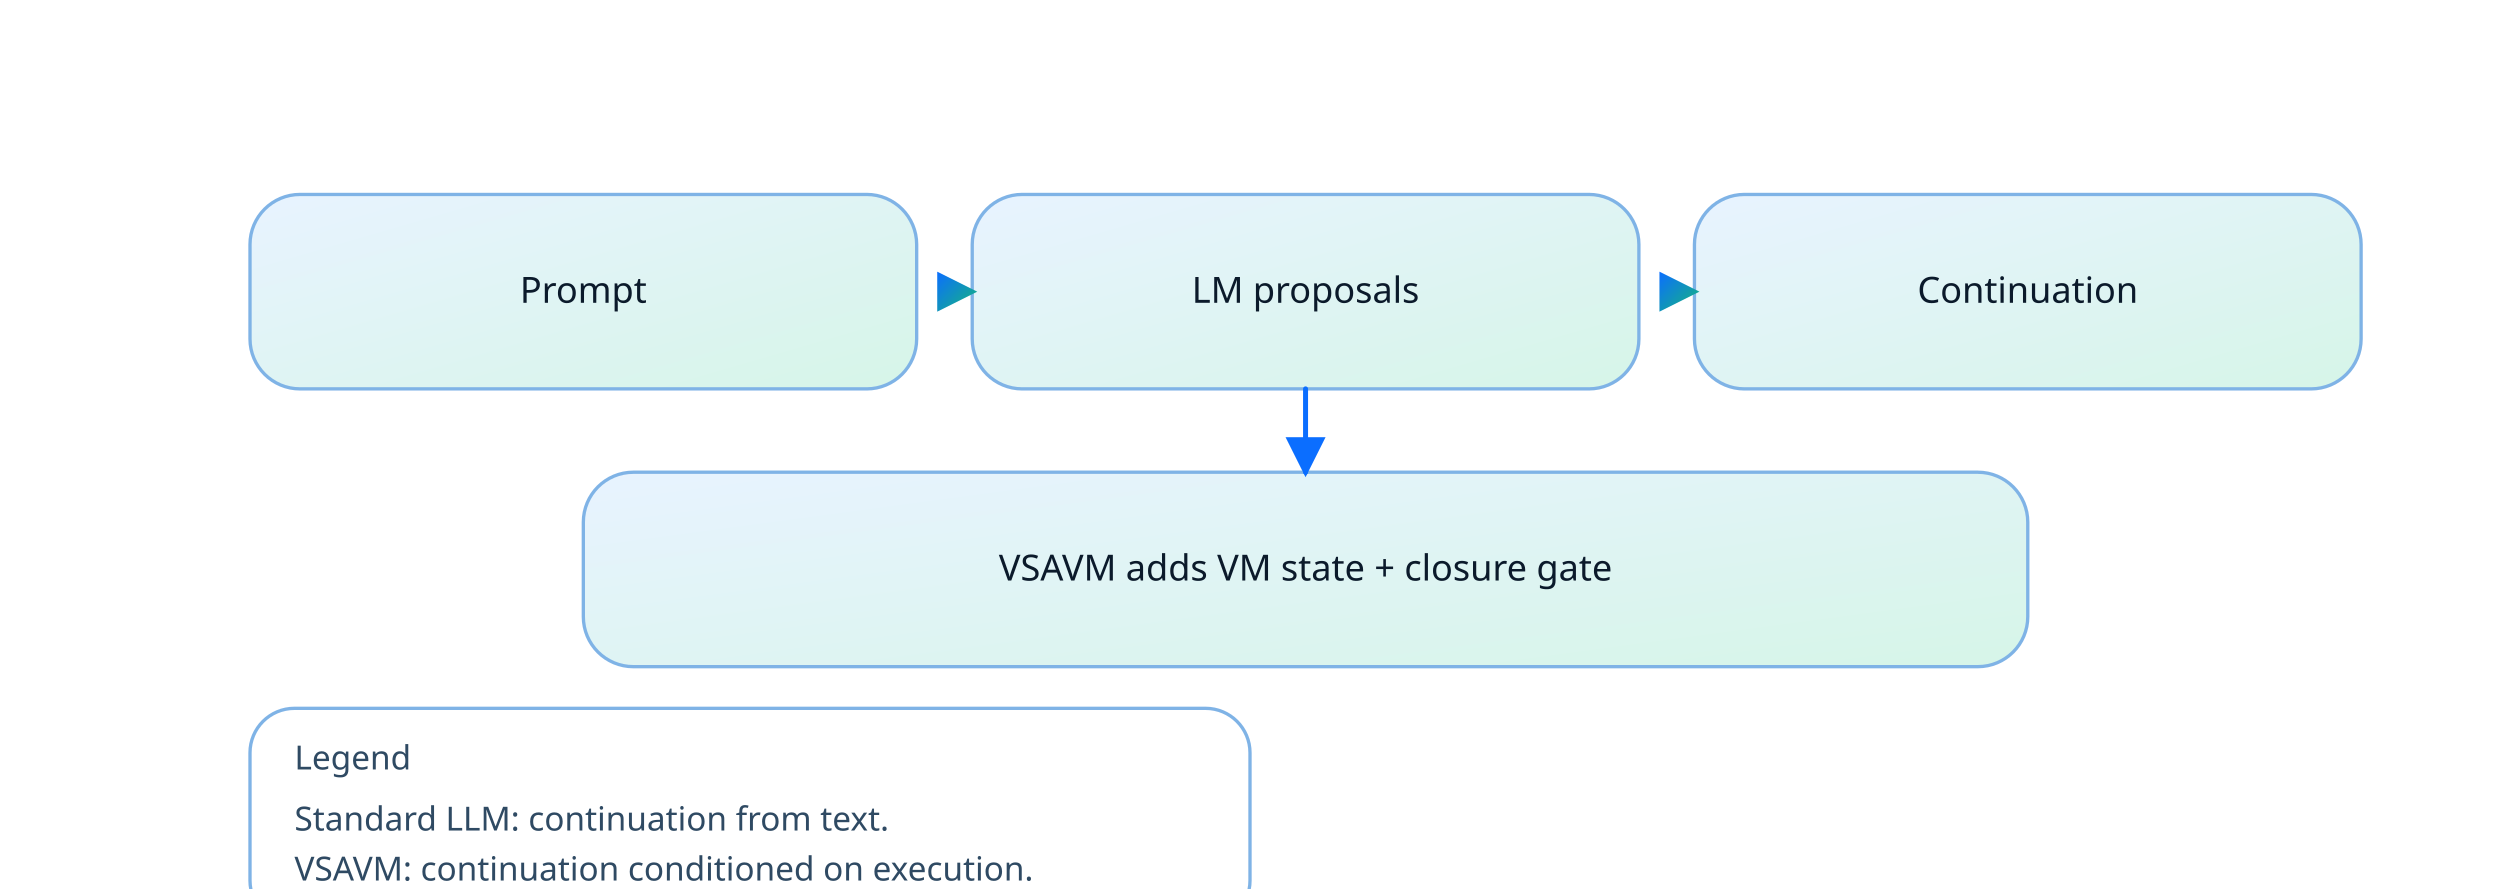
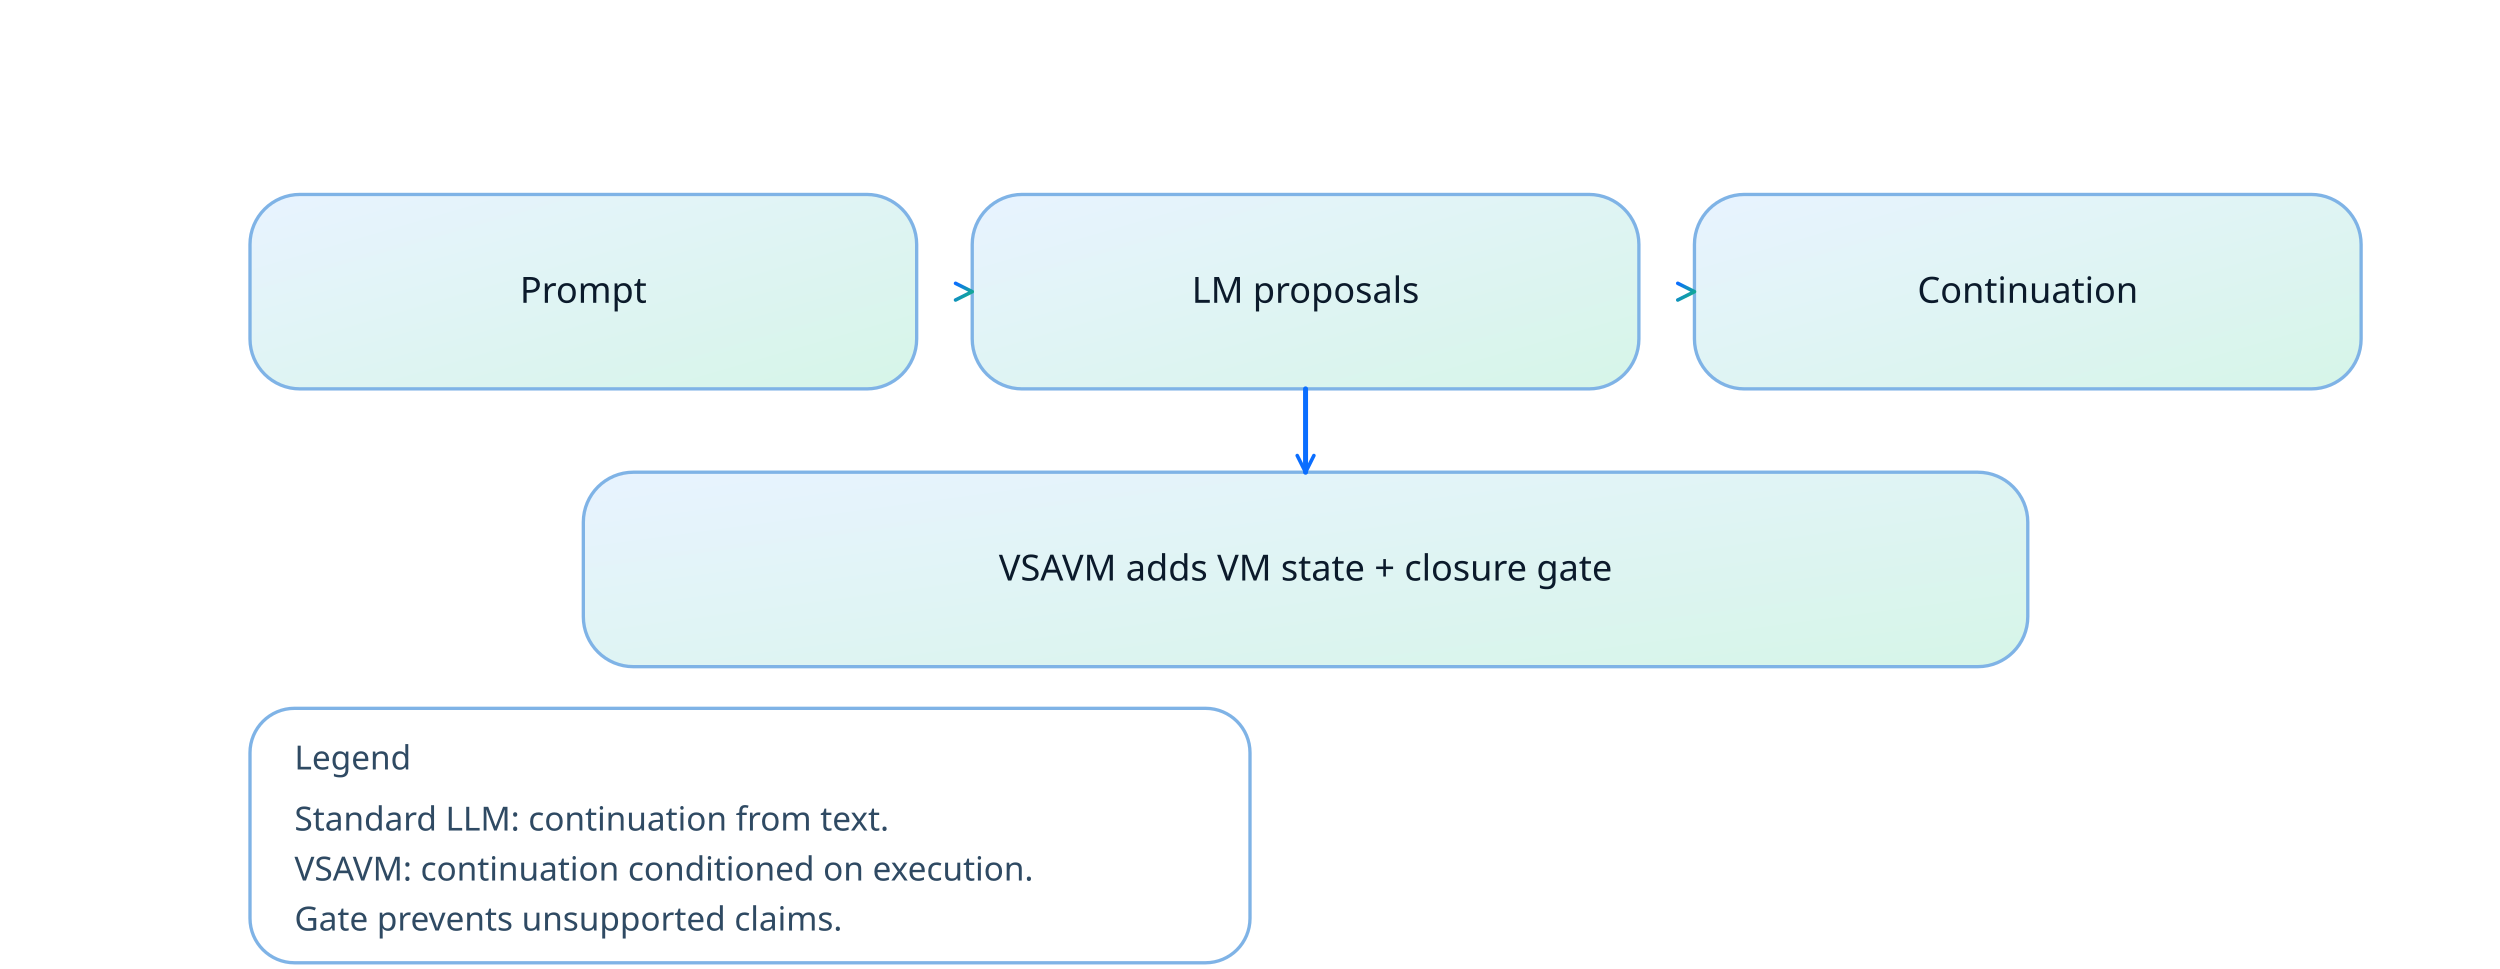
- <svg xmlns="http://www.w3.org/2000/svg" viewBox="0 0 900 320" role="img" aria-label="LLM diagram">
+ <svg xmlns="http://www.w3.org/2000/svg" viewBox="0 0 900 348.6" role="img" aria-label="LLM diagram">
  <defs>
-     <marker id="arrowhead" markerWidth="8" markerHeight="8" refX="7" refY="4" orient="auto" markerUnits="strokeWidth">
-       <path d="M 0 0 L 8 4 L 0 8 Z" fill="context-stroke" />
-     </marker>
    <linearGradient id="sky" x1="0" y1="0" x2="1" y2="1">
      <stop offset="0" stop-color="#e8f3ff" />
      <stop offset="1" stop-color="#d6f5e8" />
    </linearGradient>
    <linearGradient id="deep" x1="0" y1="0" x2="1" y2="1">
      <stop offset="0" stop-color="#0b6eff" />
      <stop offset="1" stop-color="#16b879" />
    </linearGradient>
-     <marker id="arrowhead-deep" markerWidth="8" markerHeight="8" refX="7" refY="4" orient="auto" markerUnits="strokeWidth">
-       <path d="M 0 0 L 8 4 L 0 8 Z" fill="url(#deep)" stroke="url(#deep)" stroke-width="0" />
+     <marker id="arrowhead-deep" markerWidth="8" markerHeight="8" refX="7" refY="4" orient="auto" markerUnits="userSpaceOnUse">
+       <path d="M 1 1 L 7 4 L 1 7" fill="none" stroke="url(#deep)" stroke-width="1.3" stroke-linecap="round" stroke-linejoin="round" />
    </marker>
-     <marker id="arrowhead-0b6eff" markerWidth="8" markerHeight="8" refX="7" refY="4" orient="auto" markerUnits="strokeWidth">
-       <path d="M 0 0 L 8 4 L 0 8 Z" fill="#0b6eff" stroke="#0b6eff" stroke-width="0" />
+     <marker id="arrowhead-0b6eff" markerWidth="8" markerHeight="8" refX="7" refY="4" orient="auto" markerUnits="userSpaceOnUse">
+       <path d="M 1 1 L 7 4 L 1 7" fill="none" stroke="#0b6eff" stroke-width="1.3" stroke-linecap="round" stroke-linejoin="round" />
    </marker>
  </defs>
  <rect x="90" y="70" rx="18" ry="18" width="240" height="70" fill="url(#sky)" stroke="#7fb3e6" stroke-width="1.2" />
  <text x="210.0" y="109.0" text-anchor="middle" font-size="13" fill="#0b1a2b" font-family="Space Grotesk">Prompt</text>
  <rect x="350" y="70" rx="18" ry="18" width="240" height="70" fill="url(#sky)" stroke="#7fb3e6" stroke-width="1.2" />
  <text x="470.0" y="109.0" text-anchor="middle" font-size="13" fill="#0b1a2b" font-family="Space Grotesk">LM proposals</text>
  <rect x="610" y="70" rx="18" ry="18" width="240" height="70" fill="url(#sky)" stroke="#7fb3e6" stroke-width="1.2" />
  <text x="730.0" y="109.0" text-anchor="middle" font-size="13" fill="#0b1a2b" font-family="Space Grotesk">Continuation</text>
  <line x1="330" y1="105" x2="350" y2="105" stroke="url(#deep)" stroke-width="1.8" stroke-linecap="round" marker-end="url(#arrowhead-deep)" />
  <line x1="590" y1="105" x2="610" y2="105" stroke="url(#deep)" stroke-width="1.8" stroke-linecap="round" marker-end="url(#arrowhead-deep)" />
  <rect x="210" y="170" rx="18" ry="18" width="520" height="70" fill="url(#sky)" stroke="#7fb3e6" stroke-width="1.2" />
  <text x="470.0" y="209.0" text-anchor="middle" font-size="13" fill="#0b1a2b" font-family="Space Grotesk">VSAVM adds VM state + closure gate</text>
  <line x1="470" y1="140" x2="470" y2="170" stroke="#0b6eff" stroke-width="1.8" stroke-linecap="round" marker-end="url(#arrowhead-0b6eff)" />
-   <rect x="90" y="255" width="360" height="78" rx="16" ry="16" fill="none" stroke="#7fb3e6" stroke-width="1.2" />
+   <rect x="90" y="255" width="360" height="91.6" rx="16" ry="16" fill="none" stroke="#7fb3e6" stroke-width="1.2" />
  <text x="106" y="277" text-anchor="start" font-size="12" fill="#2f4a63" font-family="Space Grotesk">Legend</text>
  <text x="106" y="299" text-anchor="start" font-size="12" fill="#2f4a63" font-family="Space Grotesk">Standard LLM: continuation from text.</text>
  <text x="106" y="317" text-anchor="start" font-size="12" fill="#2f4a63" font-family="Space Grotesk">VSAVM: continuation conditioned on execution.</text>
  <text x="106" y="335" text-anchor="start" font-size="12" fill="#2f4a63" font-family="Space Grotesk">Gate prevents unsupported claims.</text>
</svg>
